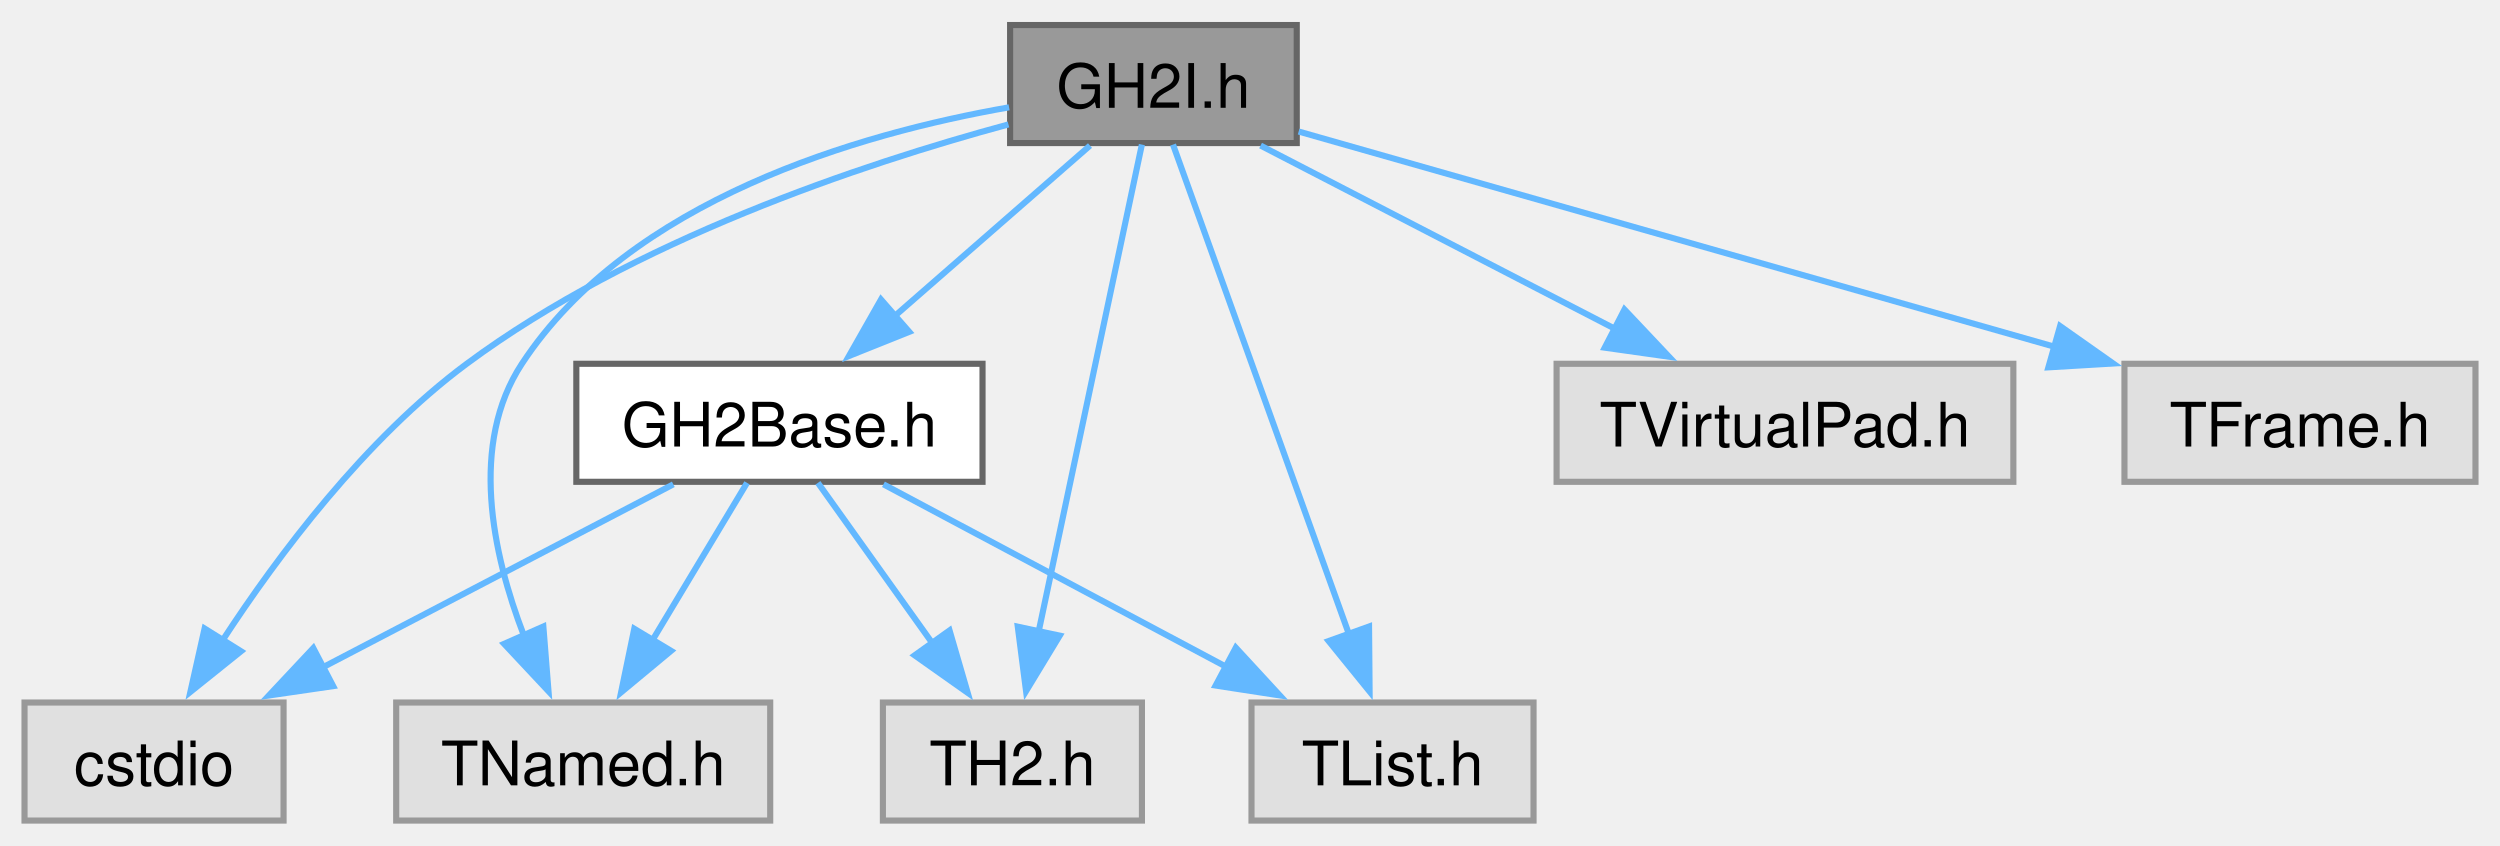
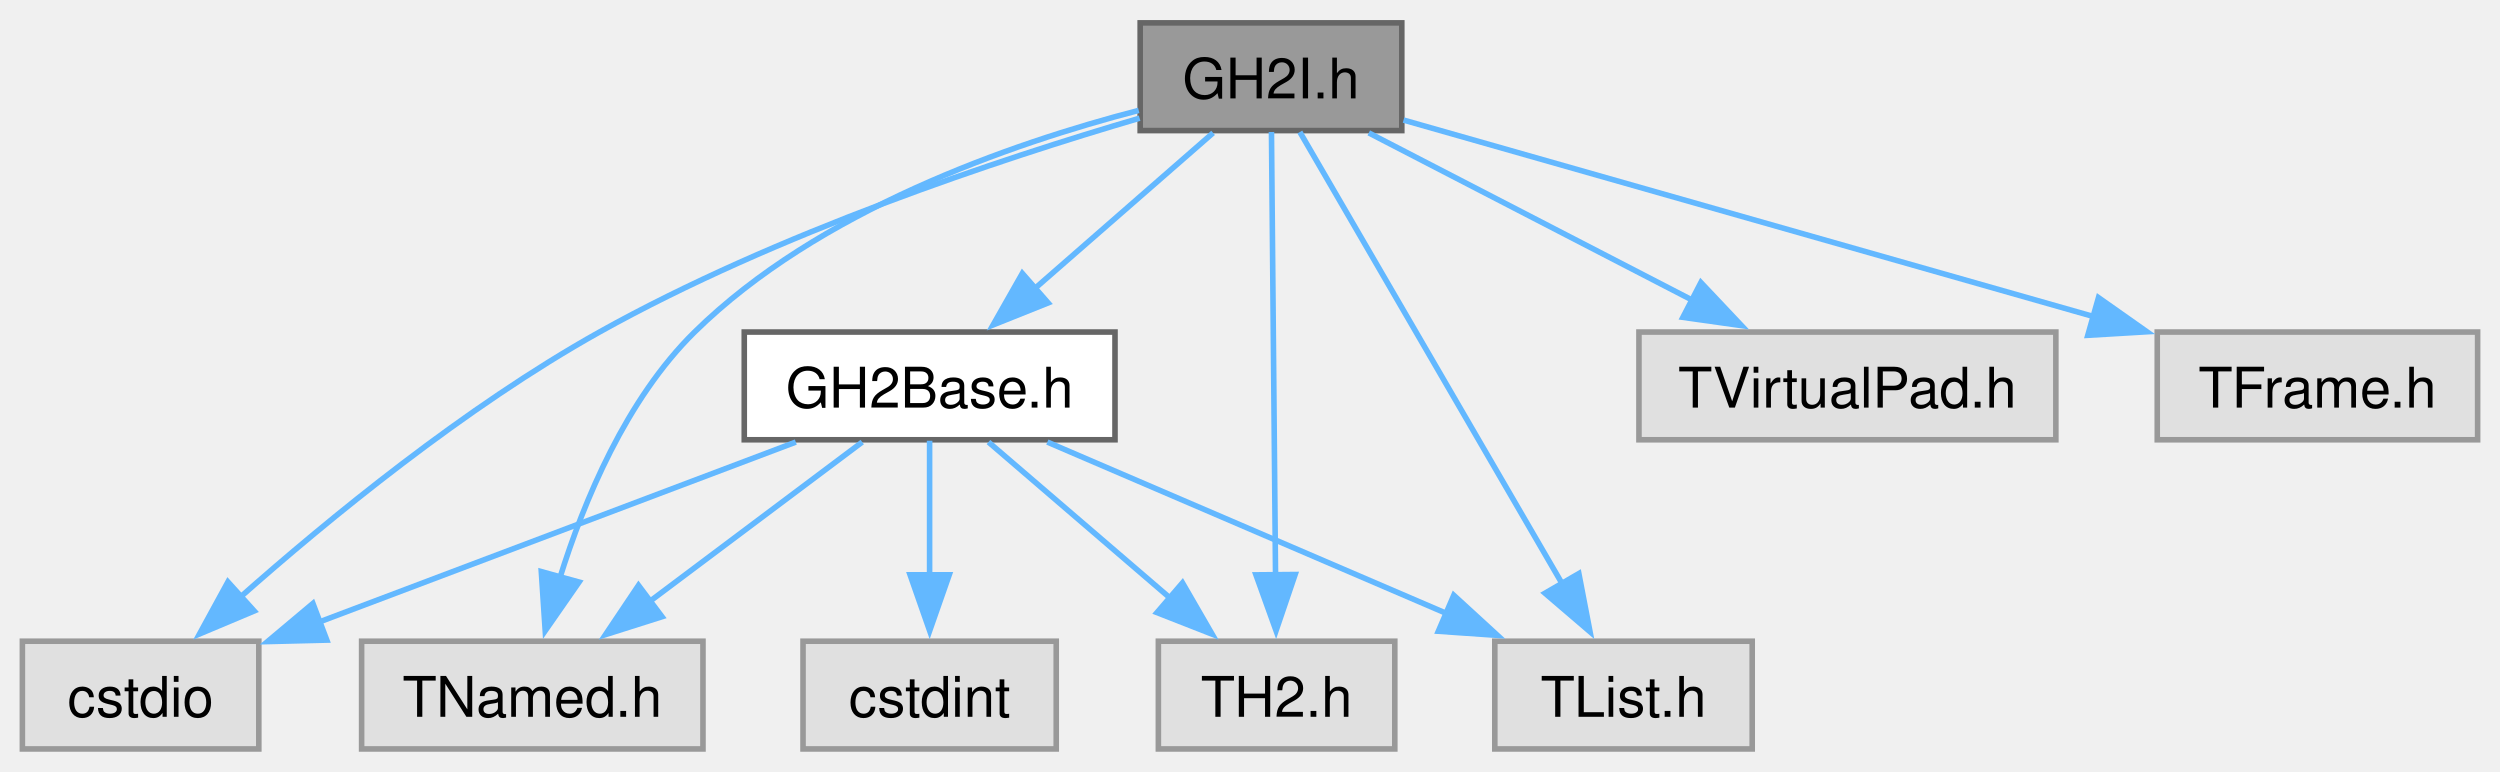
- <svg xmlns="http://www.w3.org/2000/svg" xmlns:xlink="http://www.w3.org/1999/xlink" width="408pt" height="138pt" viewBox="0.00 0.00 407.75 137.75">
+ <svg xmlns="http://www.w3.org/2000/svg" xmlns:xlink="http://www.w3.org/1999/xlink" width="447pt" height="138pt" viewBox="0.00 0.00 446.75 137.75">
  <g id="graph0" class="graph" transform="scale(1 1) rotate(0) translate(4 133.75)">
    <g id="Node000001" class="node">
      <g id="a_Node000001">
        <a xlink:title=" ">
-           <polygon fill="#999999" stroke="#666666" points="207.5,-129.75 160.75,-129.75 160.75,-110.5 207.5,-110.5 207.5,-129.75" />
-           <text text-anchor="middle" x="184.12" y="-116.25" font-family="Helvetica,sans-Serif" font-size="10.00">GH2I.h</text>
+           <polygon fill="#999999" stroke="#666666" points="246.5,-129.75 199.75,-129.75 199.75,-110.5 246.5,-110.5 246.5,-129.75" />
+           <text text-anchor="middle" x="223.12" y="-116.25" font-family="Helvetica,sans-Serif" font-size="10.00">GH2I.h</text>
        </a>
      </g>
    </g>
    <g id="Node000002" class="node">
      <g id="a_Node000002">
        <a xlink:title=" ">
          <polygon fill="#e0e0e0" stroke="#999999" points="42.25,-19.25 0,-19.25 0,0 42.25,0 42.25,-19.25" />
          <text text-anchor="middle" x="21.12" y="-5.75" font-family="Helvetica,sans-Serif" font-size="10.00">cstdio</text>
        </a>
      </g>
    </g>
    <g id="edge1_Node000001_Node000002" class="edge">
      <g id="a_edge1_Node000001_Node000002">
        <a xlink:title=" ">
-           <path fill="none" stroke="#63b8ff" d="M160.48,-113.54C136.51,-107.05 99.19,-94.57 72.12,-74.5 55.59,-62.24 41.42,-43.37 32.25,-29.32" />
-           <polygon fill="#63b8ff" stroke="#63b8ff" points="35.31,-27.61 27.05,-20.98 29.37,-31.32 35.31,-27.61" />
+           <path fill="none" stroke="#63b8ff" d="M199.65,-112.72C174.76,-105.42 134.76,-92.15 103.12,-74.5 79.15,-61.12 54.71,-41.09 38.83,-27.03" />
+           <polygon fill="#63b8ff" stroke="#63b8ff" points="41.42,-24.66 31.65,-20.55 36.73,-29.85 41.42,-24.66" />
        </a>
      </g>
    </g>
    <g id="Node000003" class="node">
      <g id="a_Node000003">
        <a xlink:title=" ">
          <polygon fill="#e0e0e0" stroke="#999999" points="121.62,-19.25 60.62,-19.25 60.62,0 121.62,0 121.62,-19.25" />
          <text text-anchor="middle" x="91.12" y="-5.75" font-family="Helvetica,sans-Serif" font-size="10.00">TNamed.h</text>
        </a>
      </g>
    </g>
    <g id="edge2_Node000001_Node000003" class="edge">
      <g id="a_edge2_Node000001_Node000003">
        <a xlink:title=" ">
-           <path fill="none" stroke="#63b8ff" d="M160.58,-116.33C136,-112.02 98.67,-101.22 81.12,-74.5 72.55,-61.44 76.26,-43.69 81.43,-30.22" />
-           <polygon fill="#63b8ff" stroke="#63b8ff" points="84.62,-31.65 85.46,-21.09 78.22,-28.82 84.62,-31.65" />
+           <path fill="none" stroke="#63b8ff" d="M199.49,-114.11C176.61,-108.17 142.22,-96.22 120.12,-74.5 107.9,-62.48 100.35,-44.37 96.03,-30.5" />
+           <polygon fill="#63b8ff" stroke="#63b8ff" points="99.48,-29.82 93.43,-21.12 92.73,-31.69 99.48,-29.82" />
        </a>
      </g>
    </g>
    <g id="Node000004" class="node">
      <g id="a_Node000004">
        <a xlink:title=" ">
-           <polygon fill="#e0e0e0" stroke="#999999" points="182.25,-19.25 140,-19.25 140,0 182.25,0 182.25,-19.25" />
-           <text text-anchor="middle" x="161.12" y="-5.75" font-family="Helvetica,sans-Serif" font-size="10.00">TH2.h</text>
+           <polygon fill="#e0e0e0" stroke="#999999" points="245.25,-19.25 203,-19.25 203,0 245.25,0 245.25,-19.25" />
+           <text text-anchor="middle" x="224.12" y="-5.75" font-family="Helvetica,sans-Serif" font-size="10.00">TH2.h</text>
        </a>
      </g>
    </g>
    <g id="edge3_Node000001_Node000004" class="edge">
      <g id="a_edge3_Node000001_Node000004">
        <a xlink:title=" ">
-           <path fill="none" stroke="#63b8ff" d="M182.24,-110.25C178.59,-93 170.44,-54.58 165.4,-30.81" />
-           <polygon fill="#63b8ff" stroke="#63b8ff" points="168.84,-30.16 163.35,-21.11 162,-31.62 168.84,-30.16" />
+           <path fill="none" stroke="#63b8ff" d="M223.21,-110.25C223.37,-93 223.72,-54.58 223.94,-30.81" />
+           <polygon fill="#63b8ff" stroke="#63b8ff" points="227.44,-31.17 224.03,-21.14 220.44,-31.11 227.44,-31.17" />
        </a>
      </g>
    </g>
    <g id="Node000005" class="node">
      <g id="a_Node000005">
        <a xlink:title=" ">
-           <polygon fill="#e0e0e0" stroke="#999999" points="246.12,-19.25 200.12,-19.25 200.12,0 246.12,0 246.12,-19.25" />
-           <text text-anchor="middle" x="223.12" y="-5.75" font-family="Helvetica,sans-Serif" font-size="10.00">TList.h</text>
+           <polygon fill="#e0e0e0" stroke="#999999" points="309.12,-19.25 263.12,-19.25 263.12,0 309.12,0 309.12,-19.25" />
+           <text text-anchor="middle" x="286.12" y="-5.75" font-family="Helvetica,sans-Serif" font-size="10.00">TList.h</text>
        </a>
      </g>
    </g>
    <g id="edge4_Node000001_Node000005" class="edge">
      <g id="a_edge4_Node000001_Node000005">
        <a xlink:title=" ">
-           <path fill="none" stroke="#63b8ff" d="M187.32,-110.25C193.57,-92.84 207.58,-53.87 216.1,-30.16" />
-           <polygon fill="#63b8ff" stroke="#63b8ff" points="219.29,-31.65 219.38,-21.05 212.7,-29.28 219.29,-31.65" />
+           <path fill="none" stroke="#63b8ff" d="M228.28,-110.25C238.48,-92.68 261.43,-53.16 275.16,-29.52" />
+           <polygon fill="#63b8ff" stroke="#63b8ff" points="278.14,-31.34 280.14,-20.94 272.09,-27.83 278.14,-31.34" />
        </a>
      </g>
    </g>
    <g id="Node000006" class="node">
      <g id="a_Node000006">
        <a xlink:title=" ">
-           <polygon fill="#e0e0e0" stroke="#999999" points="324.38,-74.5 249.88,-74.5 249.88,-55.25 324.38,-55.25 324.38,-74.5" />
-           <text text-anchor="middle" x="287.12" y="-61" font-family="Helvetica,sans-Serif" font-size="10.00">TVirtualPad.h</text>
+           <polygon fill="#e0e0e0" stroke="#999999" points="363.38,-74.5 288.88,-74.5 288.88,-55.25 363.38,-55.25 363.38,-74.5" />
+           <text text-anchor="middle" x="326.12" y="-61" font-family="Helvetica,sans-Serif" font-size="10.00">TVirtualPad.h</text>
        </a>
      </g>
    </g>
    <g id="edge5_Node000001_Node000006" class="edge">
      <g id="a_edge5_Node000001_Node000006">
        <a xlink:title=" ">
-           <path fill="none" stroke="#63b8ff" d="M201.6,-110.09C217.43,-101.91 241.03,-89.71 259.43,-80.19" />
-           <polygon fill="#63b8ff" stroke="#63b8ff" points="260.95,-83.35 268.22,-75.65 257.73,-77.13 260.95,-83.35" />
+           <path fill="none" stroke="#63b8ff" d="M240.6,-110.09C256.43,-101.91 280.03,-89.71 298.43,-80.19" />
+           <polygon fill="#63b8ff" stroke="#63b8ff" points="299.95,-83.35 307.22,-75.65 296.73,-77.13 299.95,-83.35" />
        </a>
      </g>
    </g>
    <g id="Node000007" class="node">
      <g id="a_Node000007">
        <a xlink:title=" ">
-           <polygon fill="#e0e0e0" stroke="#999999" points="399.75,-74.5 342.5,-74.5 342.5,-55.25 399.75,-55.25 399.75,-74.5" />
-           <text text-anchor="middle" x="371.12" y="-61" font-family="Helvetica,sans-Serif" font-size="10.00">TFrame.h</text>
+           <polygon fill="#e0e0e0" stroke="#999999" points="438.75,-74.5 381.5,-74.5 381.5,-55.25 438.75,-55.25 438.75,-74.5" />
+           <text text-anchor="middle" x="410.12" y="-61" font-family="Helvetica,sans-Serif" font-size="10.00">TFrame.h</text>
        </a>
      </g>
    </g>
    <g id="edge6_Node000001_Node000007" class="edge">
      <g id="a_edge6_Node000001_Node000007">
        <a xlink:title=" ">
-           <path fill="none" stroke="#63b8ff" d="M207.81,-112.38C238.8,-103.55 293.58,-87.96 331.08,-77.28" />
-           <polygon fill="#63b8ff" stroke="#63b8ff" points="332,-80.65 340.66,-74.55 330.09,-73.92 332,-80.65" />
+           <path fill="none" stroke="#63b8ff" d="M246.81,-112.38C277.8,-103.55 332.58,-87.96 370.08,-77.28" />
+           <polygon fill="#63b8ff" stroke="#63b8ff" points="371,-80.65 379.66,-74.55 369.09,-73.92 371,-80.65" />
        </a>
      </g>
    </g>
    <g id="Node000008" class="node">
      <g id="a_Node000008">
        <a xlink:href="_g_h2_base_8h.html" target="_top" xlink:title=" ">
-           <polygon fill="white" stroke="#666666" points="156.25,-74.5 90,-74.5 90,-55.25 156.25,-55.25 156.25,-74.5" />
-           <text text-anchor="middle" x="123.12" y="-61" font-family="Helvetica,sans-Serif" font-size="10.00">GH2Base.h</text>
+           <polygon fill="white" stroke="#666666" points="195.25,-74.5 129,-74.5 129,-55.25 195.25,-55.25 195.25,-74.5" />
+           <text text-anchor="middle" x="162.12" y="-61" font-family="Helvetica,sans-Serif" font-size="10.00">GH2Base.h</text>
        </a>
      </g>
    </g>
    <g id="edge7_Node000001_Node000008" class="edge">
      <g id="a_edge7_Node000001_Node000008">
        <a xlink:title=" ">
-           <path fill="none" stroke="#63b8ff" d="M173.78,-110.09C165.05,-102.47 152.34,-91.37 141.83,-82.2" />
-           <polygon fill="#63b8ff" stroke="#63b8ff" points="144.3,-79.71 134.46,-75.77 139.69,-84.98 144.3,-79.71" />
+           <path fill="none" stroke="#63b8ff" d="M212.78,-110.09C204.05,-102.47 191.34,-91.37 180.83,-82.2" />
+           <polygon fill="#63b8ff" stroke="#63b8ff" points="183.3,-79.71 173.46,-75.77 178.69,-84.98 183.3,-79.71" />
        </a>
      </g>
    </g>
    <g id="edge8_Node000008_Node000002" class="edge">
      <g id="a_edge8_Node000008_Node000002">
        <a xlink:title=" ">
-           <path fill="none" stroke="#63b8ff" d="M105.82,-54.84C90.14,-46.66 66.77,-34.46 48.55,-24.94" />
-           <polygon fill="#63b8ff" stroke="#63b8ff" points="50.34,-21.93 39.85,-20.4 47.1,-28.13 50.34,-21.93" />
+           <path fill="none" stroke="#63b8ff" d="M138.21,-54.84C114.8,-46 78.99,-32.48 53.14,-22.72" />
+           <polygon fill="#63b8ff" stroke="#63b8ff" points="54.4,-19.45 43.81,-19.19 51.92,-26 54.4,-19.45" />
        </a>
      </g>
    </g>
-     <g id="edge9_Node000008_Node000003" class="edge">
-       <g id="a_edge9_Node000008_Node000003">
+     <g id="edge10_Node000008_Node000003" class="edge">
+       <g id="a_edge10_Node000008_Node000003">
        <a xlink:title=" ">
-           <path fill="none" stroke="#63b8ff" d="M117.84,-55.08C113.65,-48.11 107.65,-38.12 102.39,-29.37" />
-           <polygon fill="#63b8ff" stroke="#63b8ff" points="105.45,-27.68 97.3,-20.91 99.45,-31.28 105.45,-27.68" />
+           <path fill="none" stroke="#63b8ff" d="M150.08,-54.84C139.72,-47.07 124.52,-35.67 112.16,-26.4" />
+           <polygon fill="#63b8ff" stroke="#63b8ff" points="114.3,-23.63 104.2,-20.43 110.1,-29.23 114.3,-23.63" />
        </a>
      </g>
    </g>
-     <g id="edge10_Node000008_Node000004" class="edge">
-       <g id="a_edge10_Node000008_Node000004">
+     <g id="edge11_Node000008_Node000004" class="edge">
+       <g id="a_edge11_Node000008_Node000004">
        <a xlink:title=" ">
-           <path fill="none" stroke="#63b8ff" d="M129.4,-55.08C134.48,-47.96 141.82,-37.68 148.16,-28.8" />
-           <polygon fill="#63b8ff" stroke="#63b8ff" points="150.87,-31.01 153.83,-20.84 145.18,-26.95 150.87,-31.01" />
+           <path fill="none" stroke="#63b8ff" d="M172.64,-54.84C181.51,-47.22 194.44,-36.12 205.11,-26.95" />
+           <polygon fill="#63b8ff" stroke="#63b8ff" points="207.31,-29.68 212.61,-20.51 202.75,-24.37 207.31,-29.68" />
        </a>
      </g>
    </g>
-     <g id="edge11_Node000008_Node000005" class="edge">
-       <g id="a_edge11_Node000008_Node000005">
+     <g id="edge12_Node000008_Node000005" class="edge">
+       <g id="a_edge12_Node000008_Node000005">
        <a xlink:title=" ">
-           <path fill="none" stroke="#63b8ff" d="M140.09,-54.84C155.39,-46.69 178.16,-34.57 195.99,-25.08" />
-           <polygon fill="#63b8ff" stroke="#63b8ff" points="197.56,-28.2 204.74,-20.41 194.27,-22.02 197.56,-28.2" />
+           <path fill="none" stroke="#63b8ff" d="M183.16,-54.84C202.76,-46.43 232.23,-33.77 254.63,-24.15" />
+           <polygon fill="#63b8ff" stroke="#63b8ff" points="255.79,-27.46 263.6,-20.3 253.03,-21.03 255.79,-27.46" />
+         </a>
+       </g>
+     </g>
+     <g id="Node000009" class="node">
+       <g id="a_Node000009">
+         <a xlink:title=" ">
+           <polygon fill="#e0e0e0" stroke="#999999" points="184.75,-19.25 139.5,-19.25 139.5,0 184.75,0 184.75,-19.25" />
+           <text text-anchor="middle" x="162.12" y="-5.75" font-family="Helvetica,sans-Serif" font-size="10.00">cstdint</text>
+         </a>
+       </g>
+     </g>
+     <g id="edge9_Node000008_Node000009" class="edge">
+       <g id="a_edge9_Node000008_Node000009">
+         <a xlink:title=" ">
+           <path fill="none" stroke="#63b8ff" d="M162.12,-55.08C162.12,-48.57 162.12,-39.42 162.12,-31.12" />
+           <polygon fill="#63b8ff" stroke="#63b8ff" points="165.63,-31.12 162.13,-21.12 158.63,-31.12 165.63,-31.12" />
        </a>
      </g>
    </g>
  </g>
</svg>
